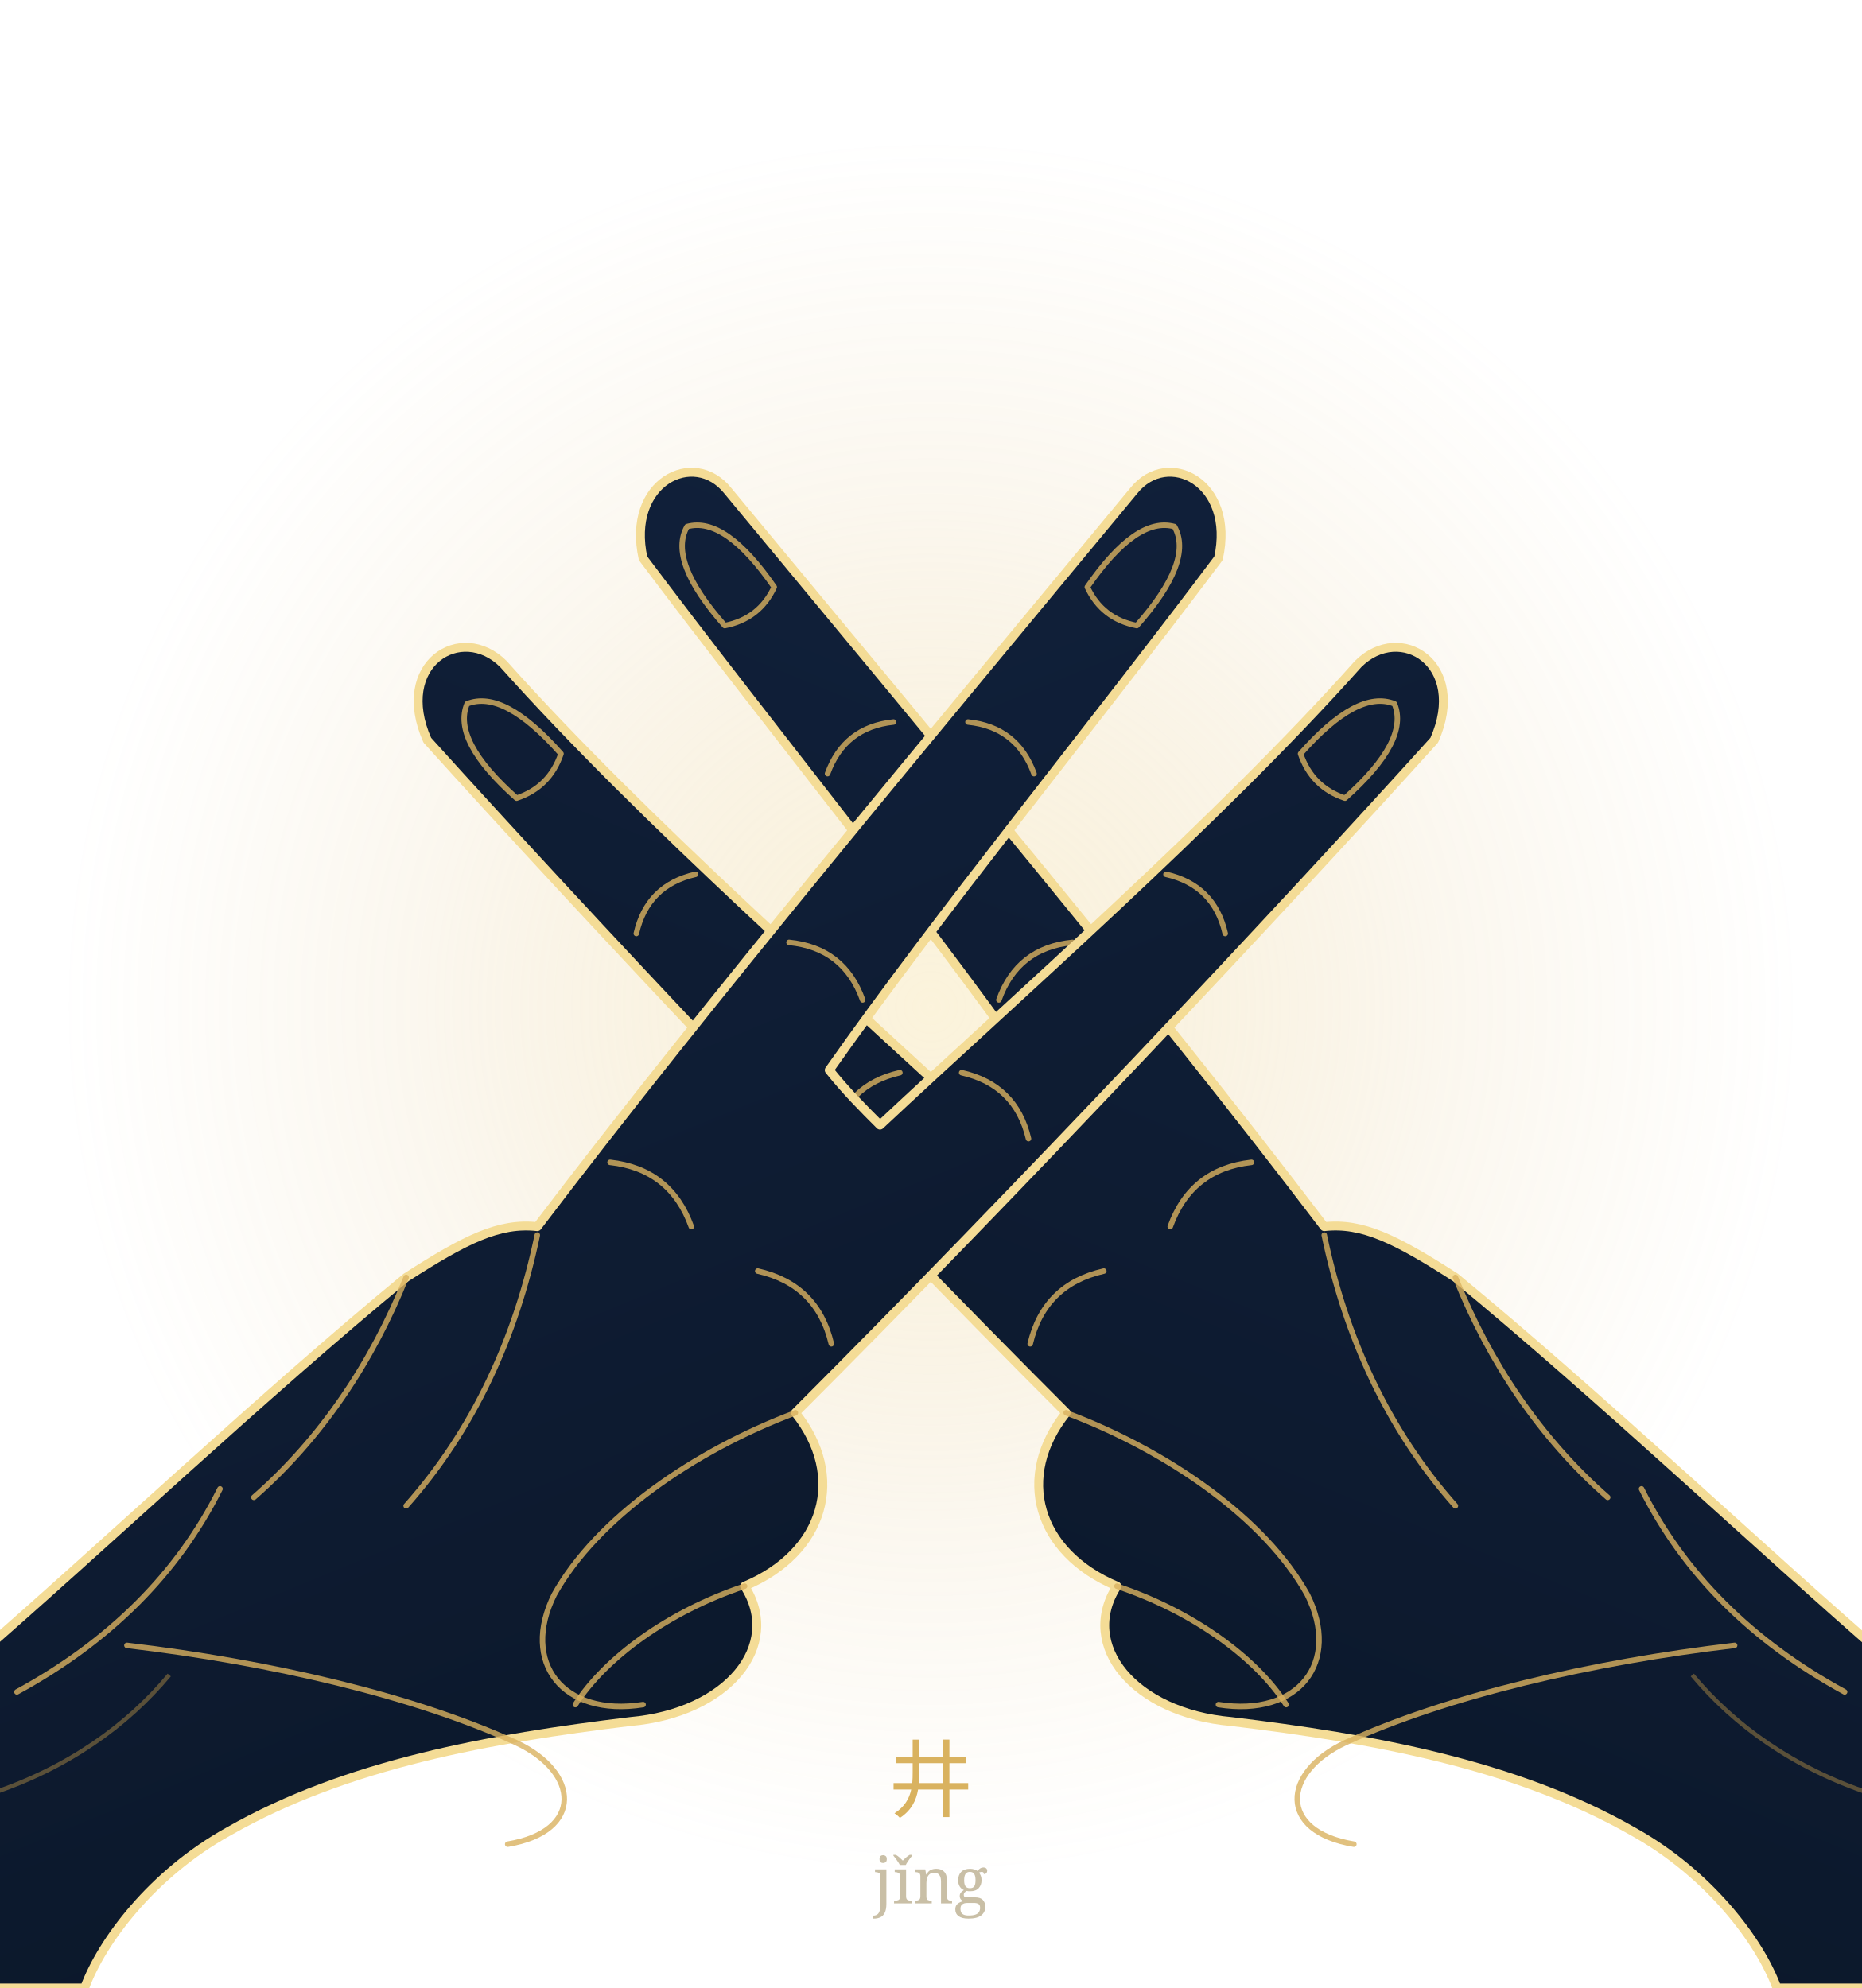
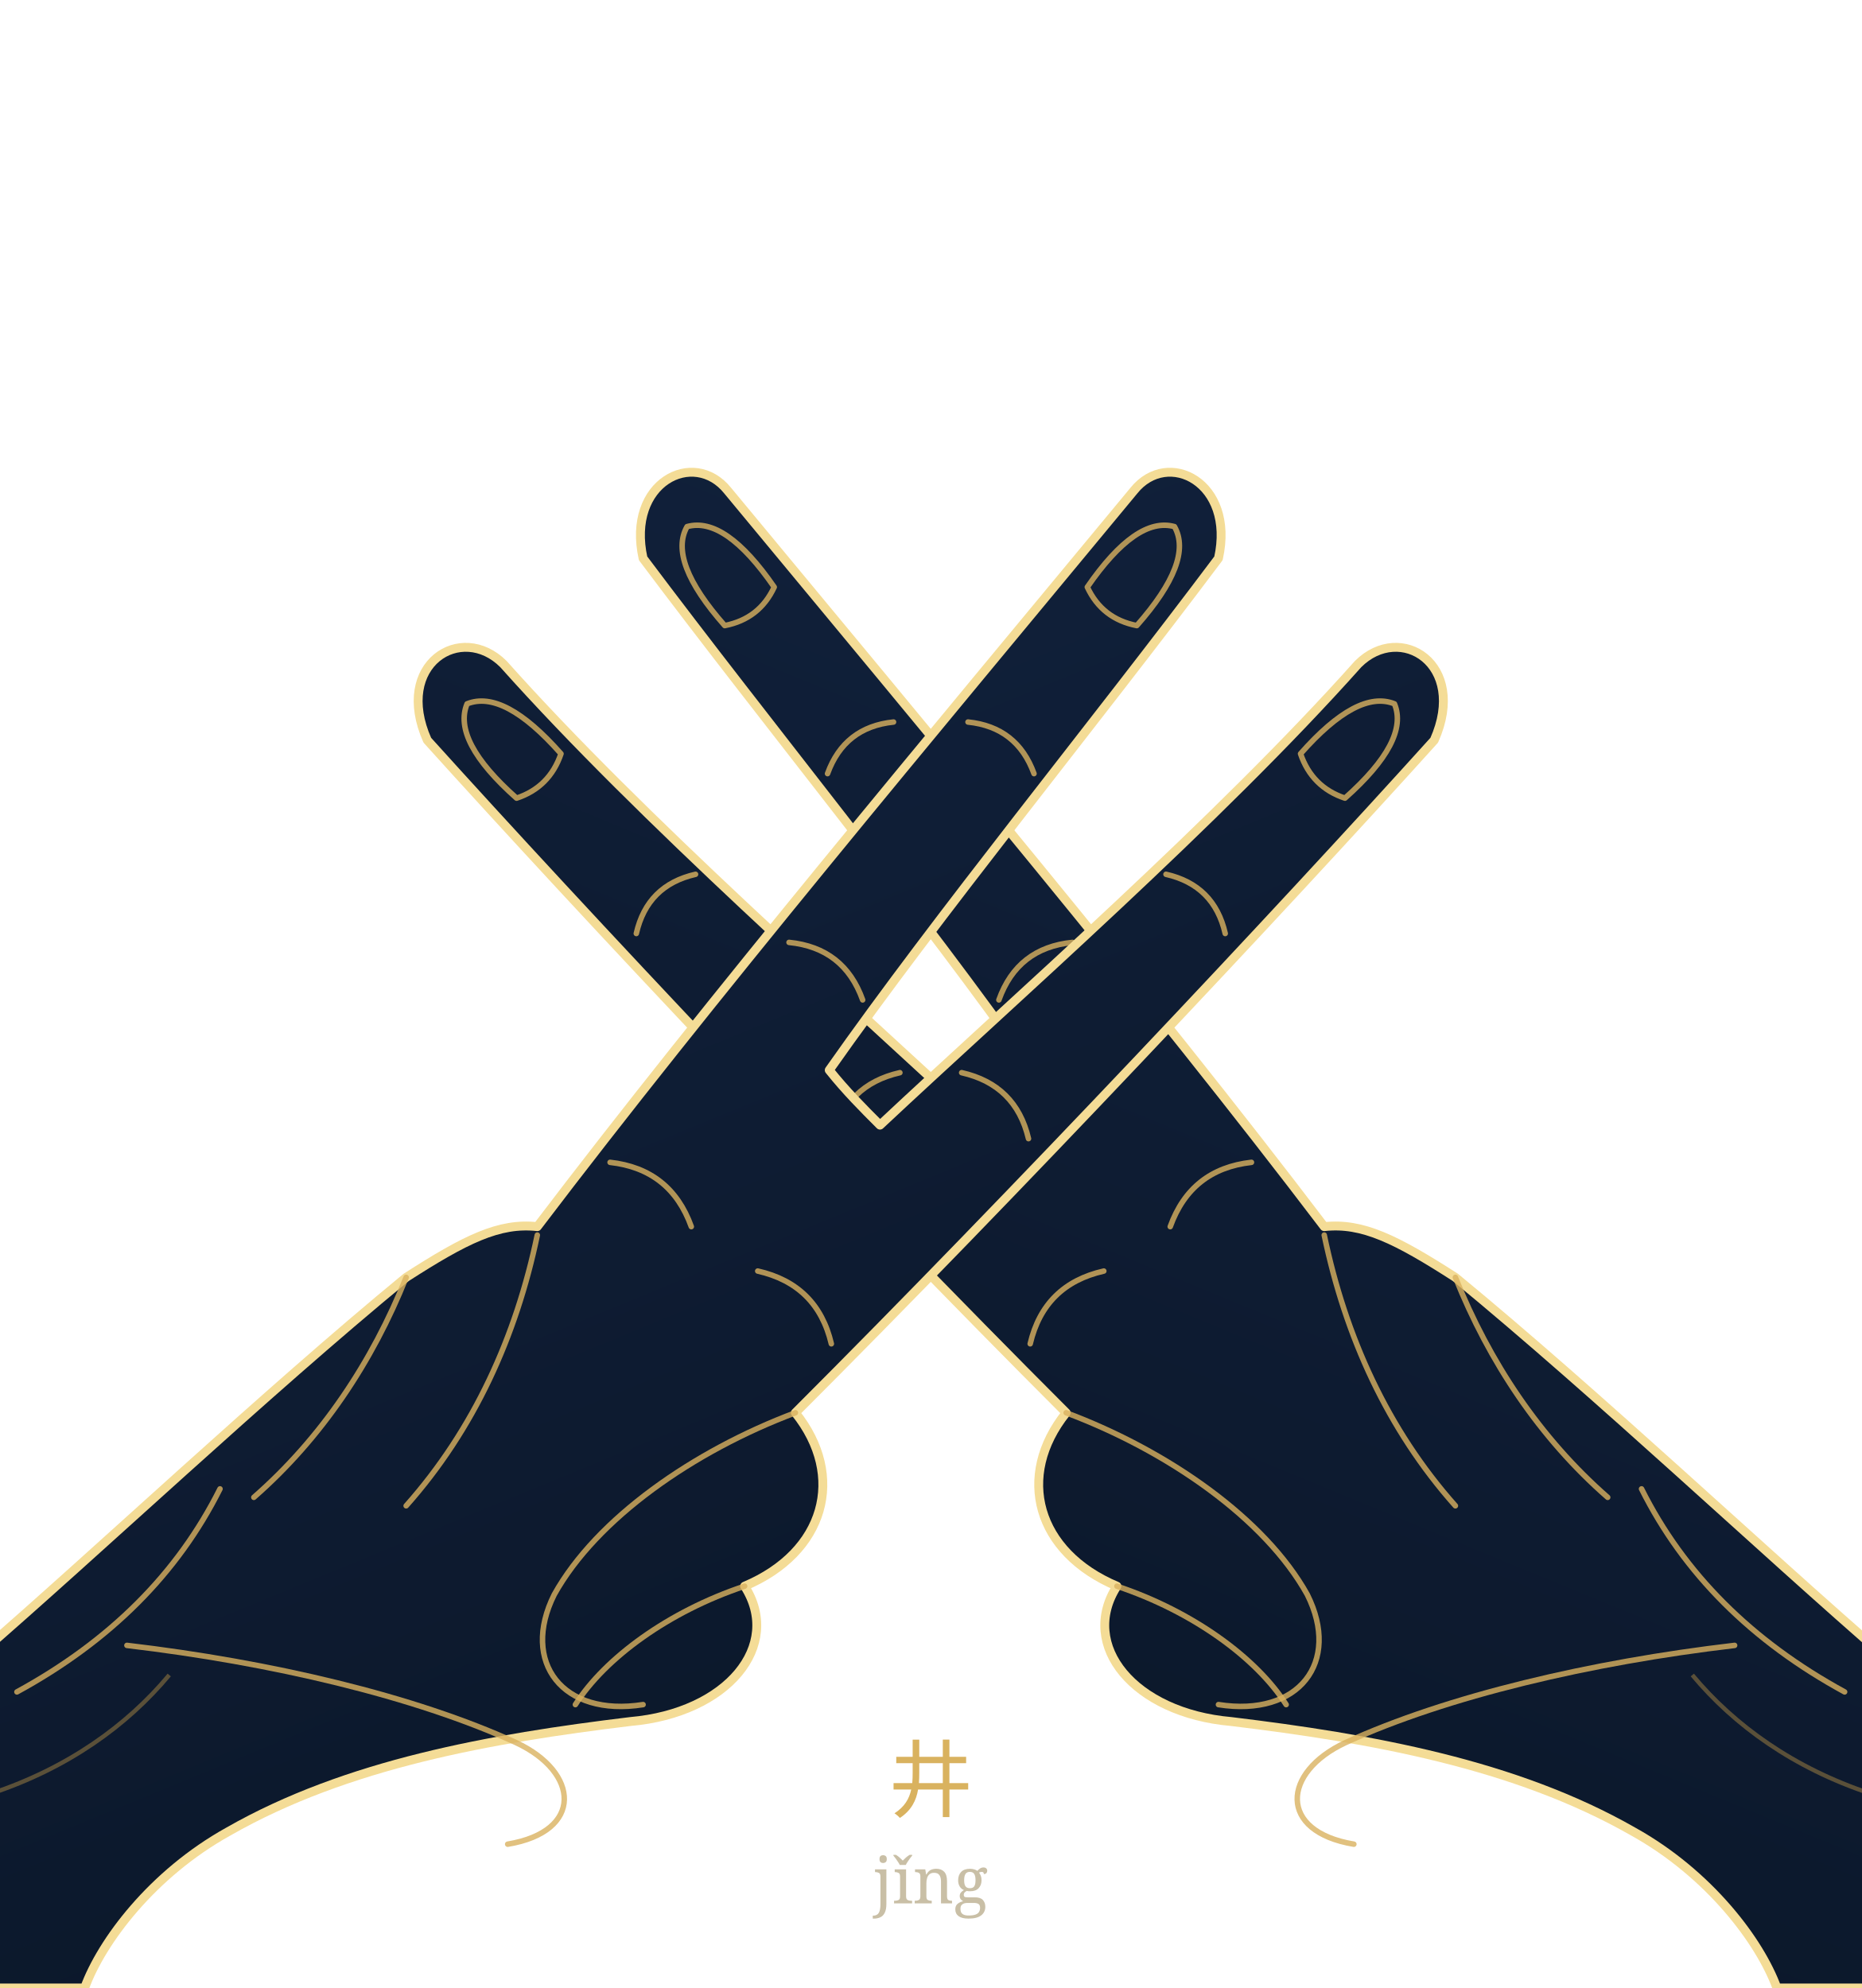
<svg xmlns="http://www.w3.org/2000/svg" viewBox="0 0 440 470" role="img" aria-label="The mudra of the Dragon King Yoga: the index and middle fingers of both hands crossed to form the lattice of the character 井">
  <style>
  .ln { fill:none; stroke:#d9b25f; stroke-width:2; stroke-linecap:round; stroke-linejoin:round; }
  .ln-bright { fill:none; stroke:#f4dc96; stroke-width:2.2; stroke-linecap:round; stroke-linejoin:round; }
  .ln-thin { fill:none; stroke:#d9b25f; stroke-width:1.3; stroke-linecap:round;
              stroke-linejoin:round; opacity:.8; }
  .ln-faint { fill:none; stroke:#8d7440; stroke-width:1; opacity:.6; }
  .skin { fill:url(#skin); stroke:#f4dc96; stroke-width:2.1; stroke-linejoin:round;
           stroke-linecap:round; }
  .gild { fill:url(#gild); stroke:#f4dc96; stroke-width:1.8; stroke-linejoin:round; }
  .label { font-family:"Cormorant Garamond",Georgia,serif; fill:#c9bfa6; font-size:15px; }
  .label-zh { font-family:"LXGW WenKai TC","Kaiti TC",serif; fill:#d9b25f; font-size:20px;
               letter-spacing:.1em; }
</style>
  <defs>
    <linearGradient id="skin" x1="0" y1="0" x2="0.4" y2="1">
      <stop offset="0%" stop-color="#122340" />
      <stop offset="100%" stop-color="#0b1729" />
    </linearGradient>
    <linearGradient id="vaseBody" x1="0" y1="0" x2="1" y2="1">
      <stop offset="0%" stop-color="#1d3560" />
      <stop offset="60%" stop-color="#132443" />
      <stop offset="100%" stop-color="#0d1930" />
    </linearGradient>
    <linearGradient id="gild" x1="0" y1="0" x2="1" y2="1">
      <stop offset="0%" stop-color="#d9b25f" stop-opacity=".30" />
      <stop offset="55%" stop-color="#d9b25f" stop-opacity=".14" />
      <stop offset="100%" stop-color="#d9b25f" stop-opacity=".26" />
    </linearGradient>
-     <radialGradient id="glow">
-       <stop offset="0%" stop-color="#f4dc96" stop-opacity=".34" />
-       <stop offset="60%" stop-color="#d9b25f" stop-opacity=".10" />
-       <stop offset="100%" stop-color="#d9b25f" stop-opacity="0" />
-     </radialGradient>
    <linearGradient id="coin" x1="0" y1="0" x2="0" y2="1">
      <stop offset="0%" stop-color="#f4dc96" />
      <stop offset="100%" stop-color="#a8814a" />
    </linearGradient>
  </defs>
-   <circle cx="220" cy="238" r="206" fill="url(#glow)" />
  <g transform="translate(440 0) scale(-1 1)">
    <path class="skin" d="M-6 392 C24 366 62 330 96 302 C110 293 118 289 127 290 C168 236 220 174 268 116 C276 106 292 114 288 132 C258 172 222 216 196 253 C200 258 204 262 208 266 C240 236 288 194 321 157 C331 147 347 157 339 175 C302 216 240 282 188 334 C200 349 195 367 176 375 C185 389 172 405 149 407 C116 411 82 417 54 433 C36 443 24 459 20 470 L-6 470 Z" />
    <path class="ln-thin" d="M268.7 147.9 Q260.5 146.3 257.0 138.8 Q268.6 122.0 277.6 124.5 Q282.2 132.6 268.7 147.9 Z" />
    <path class="ln-thin" d="M163.4 290.0 Q158.5 276.4 144.2 274.8" />
    <path class="ln-thin" d="M203.9 236.4 Q199.5 224.1 186.5 222.8" />
    <path class="ln-thin" d="M244.4 182.9 Q240.4 171.9 228.8 170.7" />
    <path class="ln-thin" d="M317.9 188.7 Q310.1 186.1 307.4 178.2 Q320.9 162.9 329.6 166.4 Q333.2 175.1 317.9 188.7 Z" />
    <path class="ln-thin" d="M196.5 317.7 Q193.2 303.7 179.1 300.5" />
    <path class="ln-thin" d="M243.1 269.2 Q240.1 256.5 227.3 253.6" />
    <path class="ln-thin" d="M289.6 220.7 Q287.0 209.3 275.6 206.7" />
    <path class="ln-thin" d="M188 334 C164 343 141 359 131 377 C123 393 133 406 152 403" />
    <path class="ln-thin" d="M176 375 C158 381 143 392 136 403" />
    <path class="ln-thin" d="M30 389 C64 393 98 401 122 412 C137 419 138 433 120 436" />
    <path class="ln-thin" d="M4 400 C26 388 42 372 52 352" />
    <path class="ln-thin" opacity=".5" d="M96 302 C88 322 76 340 60 354" />
    <path class="ln-thin" opacity=".5" d="M127 292 C122 316 112 338 96 356" />
    <path class="ln-faint" d="M-2 424 C16 418 30 408 40 396" />
  </g>
  <g>
    <path class="skin" d="M-6 392 C24 366 62 330 96 302 C110 293 118 289 127 290 C168 236 220 174 268 116 C276 106 292 114 288 132 C258 172 222 216 196 253 C200 258 204 262 208 266 C240 236 288 194 321 157 C331 147 347 157 339 175 C302 216 240 282 188 334 C200 349 195 367 176 375 C185 389 172 405 149 407 C116 411 82 417 54 433 C36 443 24 459 20 470 L-6 470 Z" />
    <path class="ln-thin" d="M268.7 147.9 Q260.5 146.3 257.0 138.8 Q268.6 122.0 277.6 124.5 Q282.2 132.6 268.7 147.9 Z" />
    <path class="ln-thin" d="M163.4 290.0 Q158.5 276.4 144.2 274.8" />
    <path class="ln-thin" d="M203.9 236.4 Q199.5 224.1 186.5 222.8" />
    <path class="ln-thin" d="M244.4 182.9 Q240.4 171.9 228.8 170.7" />
    <path class="ln-thin" d="M317.9 188.7 Q310.1 186.1 307.4 178.2 Q320.9 162.9 329.6 166.4 Q333.2 175.1 317.9 188.7 Z" />
    <path class="ln-thin" d="M196.5 317.7 Q193.2 303.7 179.1 300.5" />
    <path class="ln-thin" d="M243.1 269.2 Q240.1 256.5 227.3 253.6" />
    <path class="ln-thin" d="M289.6 220.7 Q287.0 209.3 275.6 206.7" />
    <path class="ln-thin" d="M188 334 C164 343 141 359 131 377 C123 393 133 406 152 403" />
    <path class="ln-thin" d="M176 375 C158 381 143 392 136 403" />
    <path class="ln-thin" d="M30 389 C64 393 98 401 122 412 C137 419 138 433 120 436" />
    <path class="ln-thin" d="M4 400 C26 388 42 372 52 352" />
    <path class="ln-thin" opacity=".5" d="M96 302 C88 322 76 340 60 354" />
    <path class="ln-thin" opacity=".5" d="M127 292 C122 316 112 338 96 356" />
    <path class="ln-faint" d="M-2 424 C16 418 30 408 40 396" />
  </g>
  <text class="label-zh" x="220" y="428" font-size="40" text-anchor="middle">井</text>
  <text class="label" x="220" y="450" text-anchor="middle" font-size="14">jǐng</text>
</svg>
